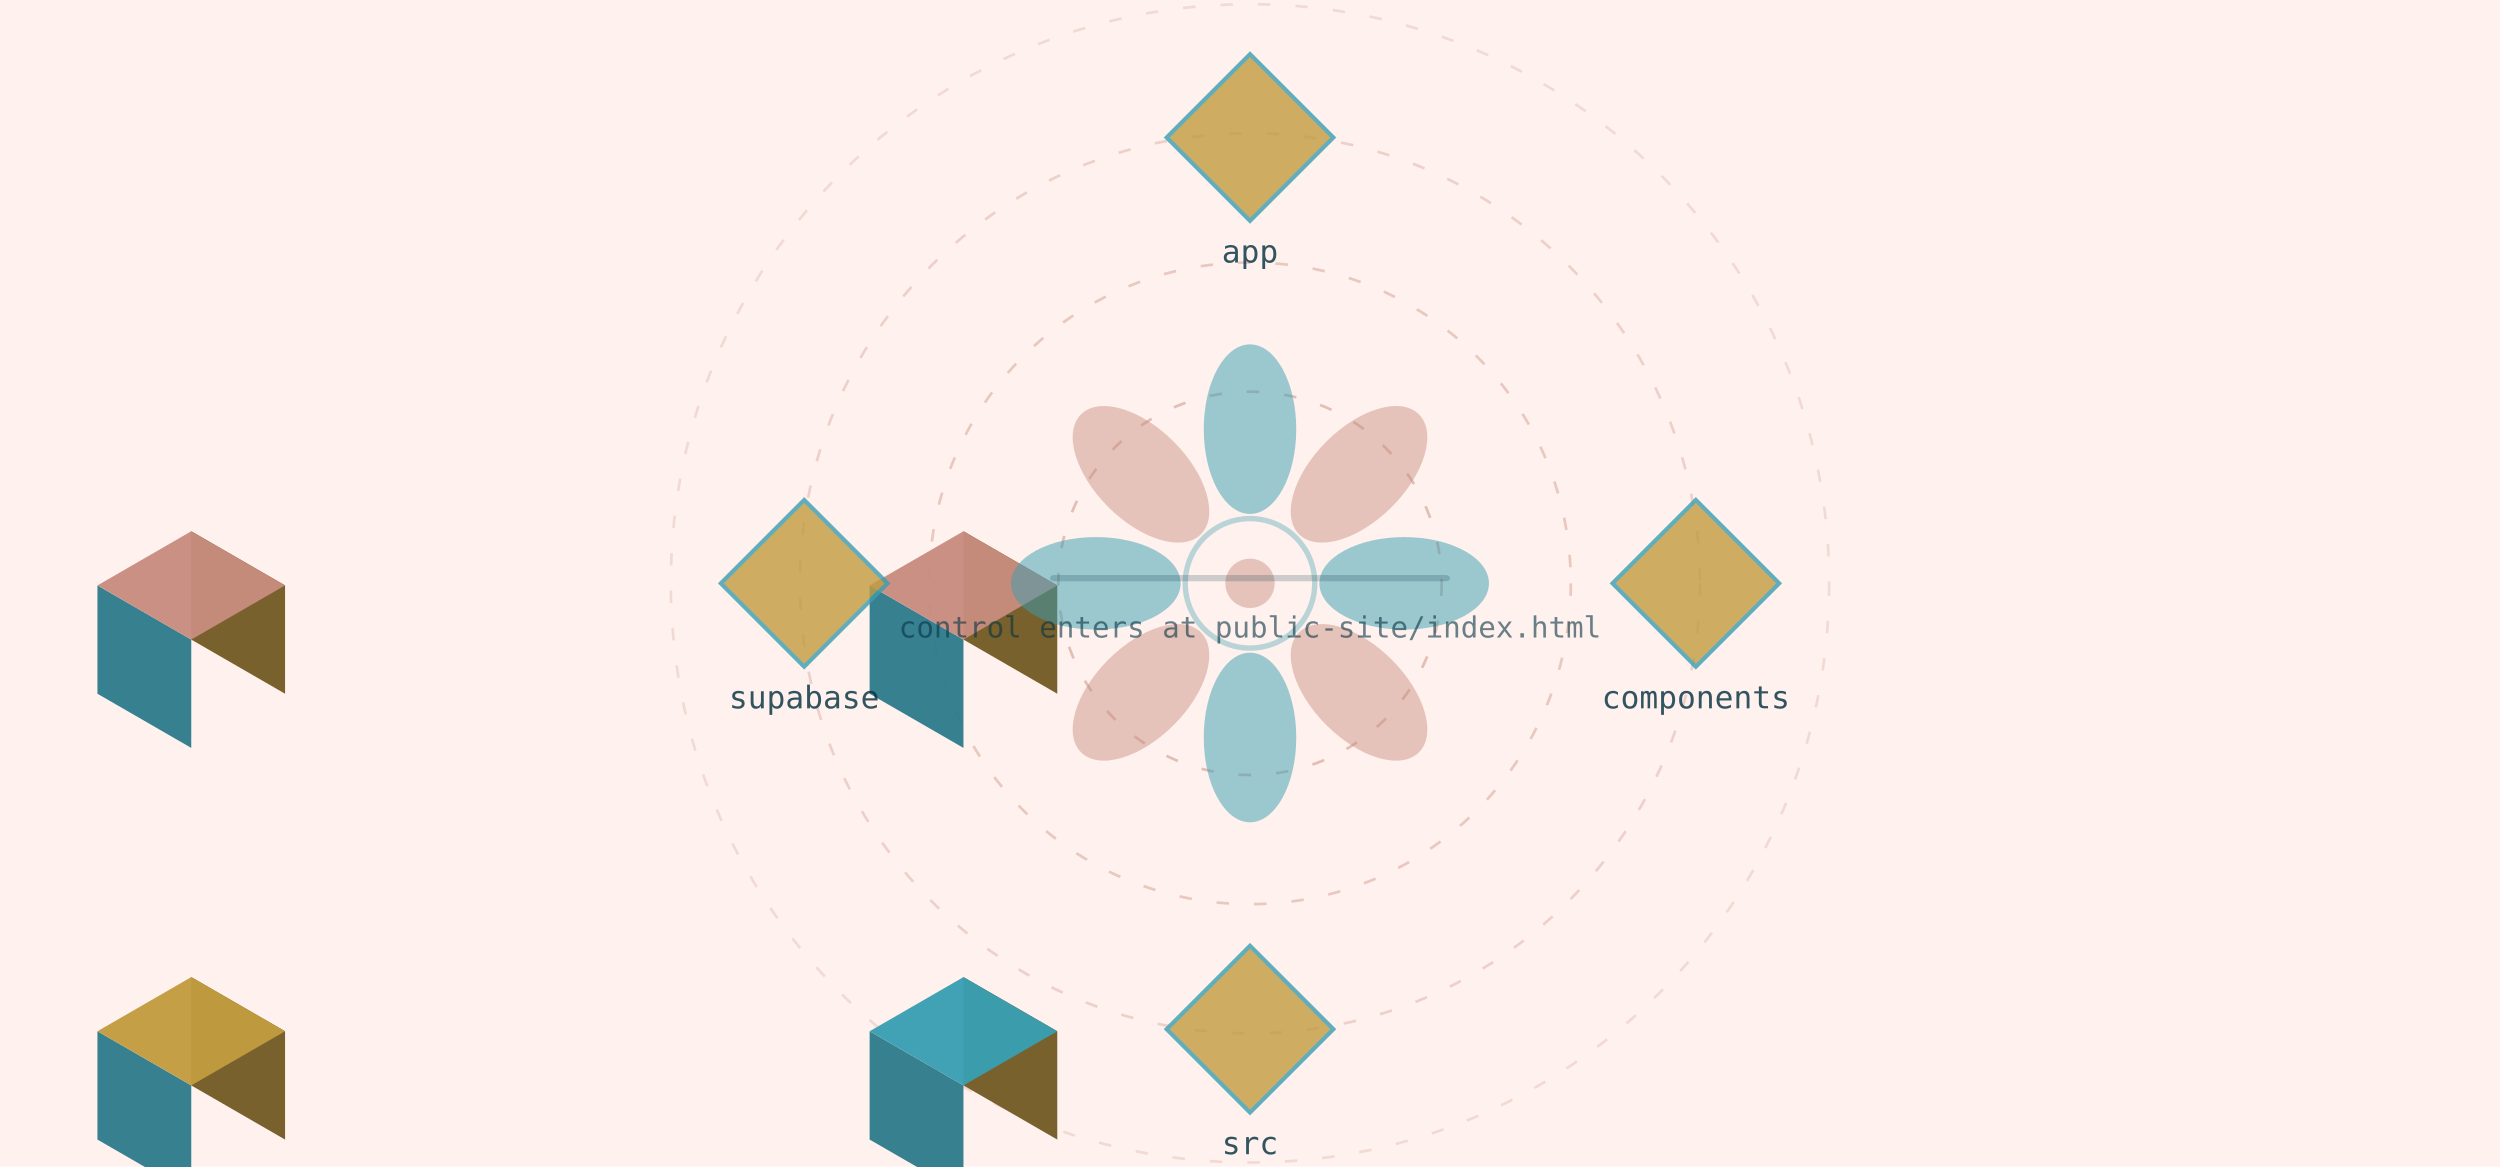
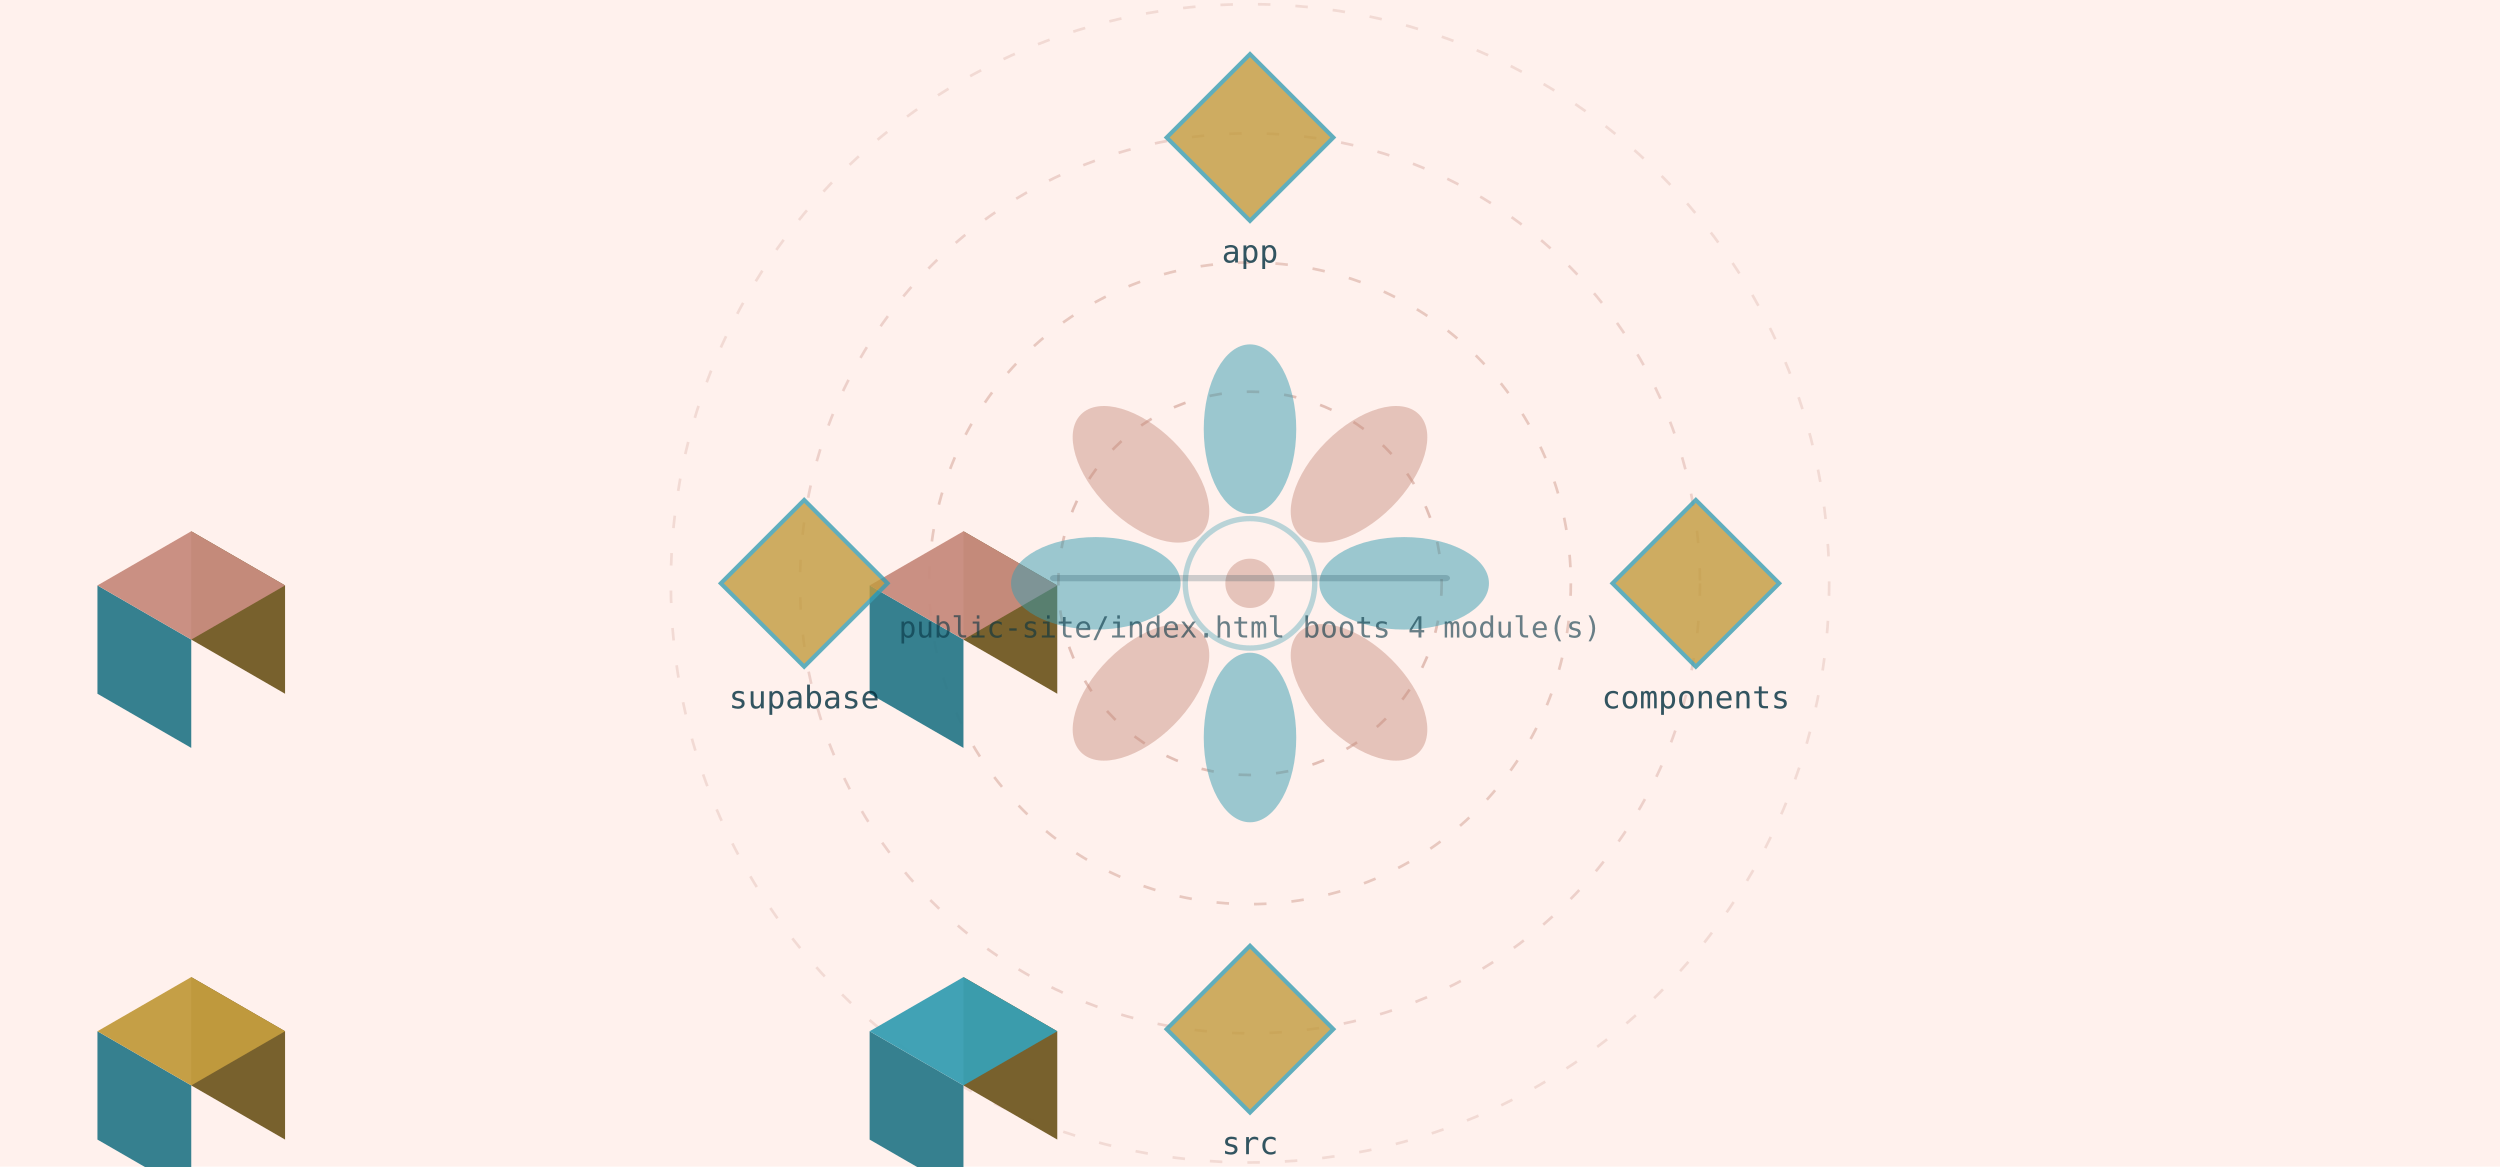
<svg xmlns="http://www.w3.org/2000/svg" viewBox="0 0 1200 560" width="1200" height="560" role="img" aria-label="TrustxVerify workflow">
  <rect width="1200" height="560" fill="#fff1ed" />
  <defs>
    <linearGradient id="gk" x1="0" y1="0" x2="1" y2="1">
      <stop offset="0%" stop-color="#c78c7e" />
      <stop offset="100%" stop-color="#389eb2" />
    </linearGradient>
  </defs>
  <circle cx="600.00" cy="280.00" r="92.00" fill="none" stroke="rgba(199,140,126,0.500)" stroke-width="1.30" opacity="1.00" stroke-dasharray="6 12" />
  <g>
    <circle cx="600.00" cy="280.00" r="92.00" fill="none" stroke="#c29b3e" stroke-width="2.60" opacity="0.00" />
    <animate attributeName="opacity" values="0;0.85;0" dur="19.2s" begin="0.0s" repeatCount="indefinite" />
  </g>
  <circle cx="600.00" cy="280.00" r="154.00" fill="none" stroke="rgba(199,140,126,0.410)" stroke-width="1.30" opacity="1.00" stroke-dasharray="6 12" />
  <g>
    <circle cx="600.00" cy="280.00" r="154.00" fill="none" stroke="#c29b3e" stroke-width="2.60" opacity="0.00" />
    <animate attributeName="opacity" values="0;0.85;0" dur="19.2s" begin="0.6s" repeatCount="indefinite" />
  </g>
  <circle cx="600.00" cy="280.00" r="216.00" fill="none" stroke="rgba(199,140,126,0.320)" stroke-width="1.30" opacity="1.00" stroke-dasharray="6 12" />
  <g>
    <circle cx="600.00" cy="280.00" r="216.00" fill="none" stroke="#c29b3e" stroke-width="2.60" opacity="0.00" />
    <animate attributeName="opacity" values="0;0.85;0" dur="19.2s" begin="1.2s" repeatCount="indefinite" />
  </g>
  <circle cx="600.00" cy="280.00" r="278.00" fill="none" stroke="rgba(199,140,126,0.230)" stroke-width="1.30" opacity="1.00" stroke-dasharray="6 12" />
  <g>
    <circle cx="600.00" cy="280.00" r="278.00" fill="none" stroke="#c29b3e" stroke-width="2.60" opacity="0.00" />
    <animate attributeName="opacity" values="0;0.85;0" dur="19.2s" begin="1.8s" repeatCount="indefinite" />
  </g>
  <polygon points="462.46,307.00 507.49,333.00 507.49,281.00 462.46,255.00" fill="#715a24" opacity="0.95" />
  <polygon points="417.42,333.00 462.46,359.00 462.46,307.00 417.42,281.00" fill="#2c7b8b" opacity="0.95" />
  <polygon points="462.46,255.00 507.49,281.00 462.46,307.00 417.42,281.00" fill="#c78c7e" opacity="0.95" />
  <text x="600" y="126" font-family="ui-monospace,Menlo,monospace" font-size="15" fill="rgba(6,50,65,0.820)" text-anchor="middle">app</text>
  <g>
    <polygon points="600.00,26.00 640.00,66.00 600.00,106.00 560.00,66.00" fill="#c29b3e" opacity="0.80" stroke="#389eb2" stroke-width="2" />
    <animate attributeName="opacity" values="0.25;1.0;0.25" dur="19.2s" begin="0.0s" repeatCount="indefinite" />
  </g>
  <polygon points="462.46,521.00 507.49,547.00 507.49,495.00 462.46,469.00" fill="#715a24" opacity="0.95" />
  <polygon points="417.42,547.00 462.46,573.00 462.46,521.00 417.42,495.00" fill="#2c7b8b" opacity="0.95" />
  <polygon points="462.46,469.00 507.49,495.00 462.46,521.00 417.42,495.00" fill="#389eb2" opacity="0.95" />
  <text x="814" y="340" font-family="ui-monospace,Menlo,monospace" font-size="15" fill="rgba(6,50,65,0.820)" text-anchor="middle">components</text>
  <g>
    <polygon points="814.00,240.00 854.00,280.00 814.00,320.00 774.00,280.00" fill="#c29b3e" opacity="0.80" stroke="#389eb2" stroke-width="2" />
    <animate attributeName="opacity" values="0.25;1.0;0.25" dur="19.2s" begin="4.8s" repeatCount="indefinite" />
  </g>
  <polygon points="91.80,521.00 136.83,547.00 136.83,495.00 91.80,469.00" fill="#715a24" opacity="0.95" />
  <polygon points="46.77,547.00 91.80,573.00 91.80,521.00 46.77,495.00" fill="#2c7b8b" opacity="0.95" />
  <polygon points="91.80,469.00 136.83,495.00 91.80,521.00 46.77,495.00" fill="#c29b3e" opacity="0.95" />
  <text x="600" y="554" font-family="ui-monospace,Menlo,monospace" font-size="15" fill="rgba(6,50,65,0.820)" text-anchor="middle">src</text>
  <g>
    <polygon points="600.00,454.00 640.00,494.00 600.00,534.00 560.00,494.00" fill="#c29b3e" opacity="0.80" stroke="#389eb2" stroke-width="2" />
    <animate attributeName="opacity" values="0.25;1.0;0.25" dur="19.2s" begin="9.6s" repeatCount="indefinite" />
  </g>
  <polygon points="91.80,307.00 136.83,333.00 136.83,281.00 91.80,255.00" fill="#715a24" opacity="0.95" />
  <polygon points="46.77,333.00 91.80,359.00 91.80,307.00 46.77,281.00" fill="#2c7b8b" opacity="0.95" />
  <polygon points="91.80,255.00 136.83,281.00 91.80,307.00 46.77,281.00" fill="#c78c7e" opacity="0.95" />
  <text x="386" y="340" font-family="ui-monospace,Menlo,monospace" font-size="15" fill="rgba(6,50,65,0.820)" text-anchor="middle">supabase</text>
  <g>
    <polygon points="386.00,240.00 426.00,280.00 386.00,320.00 346.00,280.00" fill="#c29b3e" opacity="0.80" stroke="#389eb2" stroke-width="2" />
    <animate attributeName="opacity" values="0.25;1.0;0.25" dur="19.2s" begin="14.4s" repeatCount="indefinite" />
  </g>
  <ellipse cx="600.00" cy="206.00" rx="22.20" ry="40.70" fill="rgba(56,158,178,0.500)" opacity="1.00" transform="rotate(0.0 600.00 206.00)" />
  <ellipse cx="652.33" cy="227.67" rx="22.20" ry="40.70" fill="rgba(199,140,126,0.450)" opacity="1.00" transform="rotate(45.0 652.33 227.67)" />
  <ellipse cx="674.00" cy="280.00" rx="22.20" ry="40.70" fill="rgba(56,158,178,0.500)" opacity="1.00" transform="rotate(90.0 674.00 280.00)" />
  <ellipse cx="652.33" cy="332.33" rx="22.20" ry="40.70" fill="rgba(199,140,126,0.450)" opacity="1.00" transform="rotate(135.0 652.33 332.33)" />
  <ellipse cx="600.00" cy="354.00" rx="22.20" ry="40.70" fill="rgba(56,158,178,0.500)" opacity="1.00" transform="rotate(180.0 600.00 354.00)" />
  <ellipse cx="547.67" cy="332.33" rx="22.20" ry="40.70" fill="rgba(199,140,126,0.450)" opacity="1.00" transform="rotate(225.0 547.67 332.33)" />
  <ellipse cx="526.00" cy="280.00" rx="22.20" ry="40.70" fill="rgba(56,158,178,0.500)" opacity="1.00" transform="rotate(270.0 526.00 280.00)" />
  <ellipse cx="547.67" cy="227.67" rx="22.20" ry="40.70" fill="rgba(199,140,126,0.450)" opacity="1.00" transform="rotate(315.0 547.67 227.67)" />
  <circle cx="600.00" cy="280.00" r="31.08" fill="none" stroke="rgba(56,158,178,0.500)" stroke-width="2.59" opacity="0.70" />
  <circle cx="600.00" cy="280.00" r="11.84" fill="rgba(199,140,126,0.450)" opacity="1.00" />
  <rect x="504.00" y="276.00" width="192.00" height="3.00" rx="2.00" fill="rgba(6,50,65,0.200)" opacity="1.00" />
-   <text x="600" y="306" font-family="ui-monospace,Menlo,monospace" font-size="14" fill="rgba(6,50,65,0.600)" text-anchor="middle">control enters at public-site/index.html</text>
+   <text x="600" y="306" font-family="ui-monospace,Menlo,monospace" font-size="14" fill="rgba(6,50,65,0.600)" text-anchor="middle">public-site/index.html boots 4 module(s)</text>
</svg>
